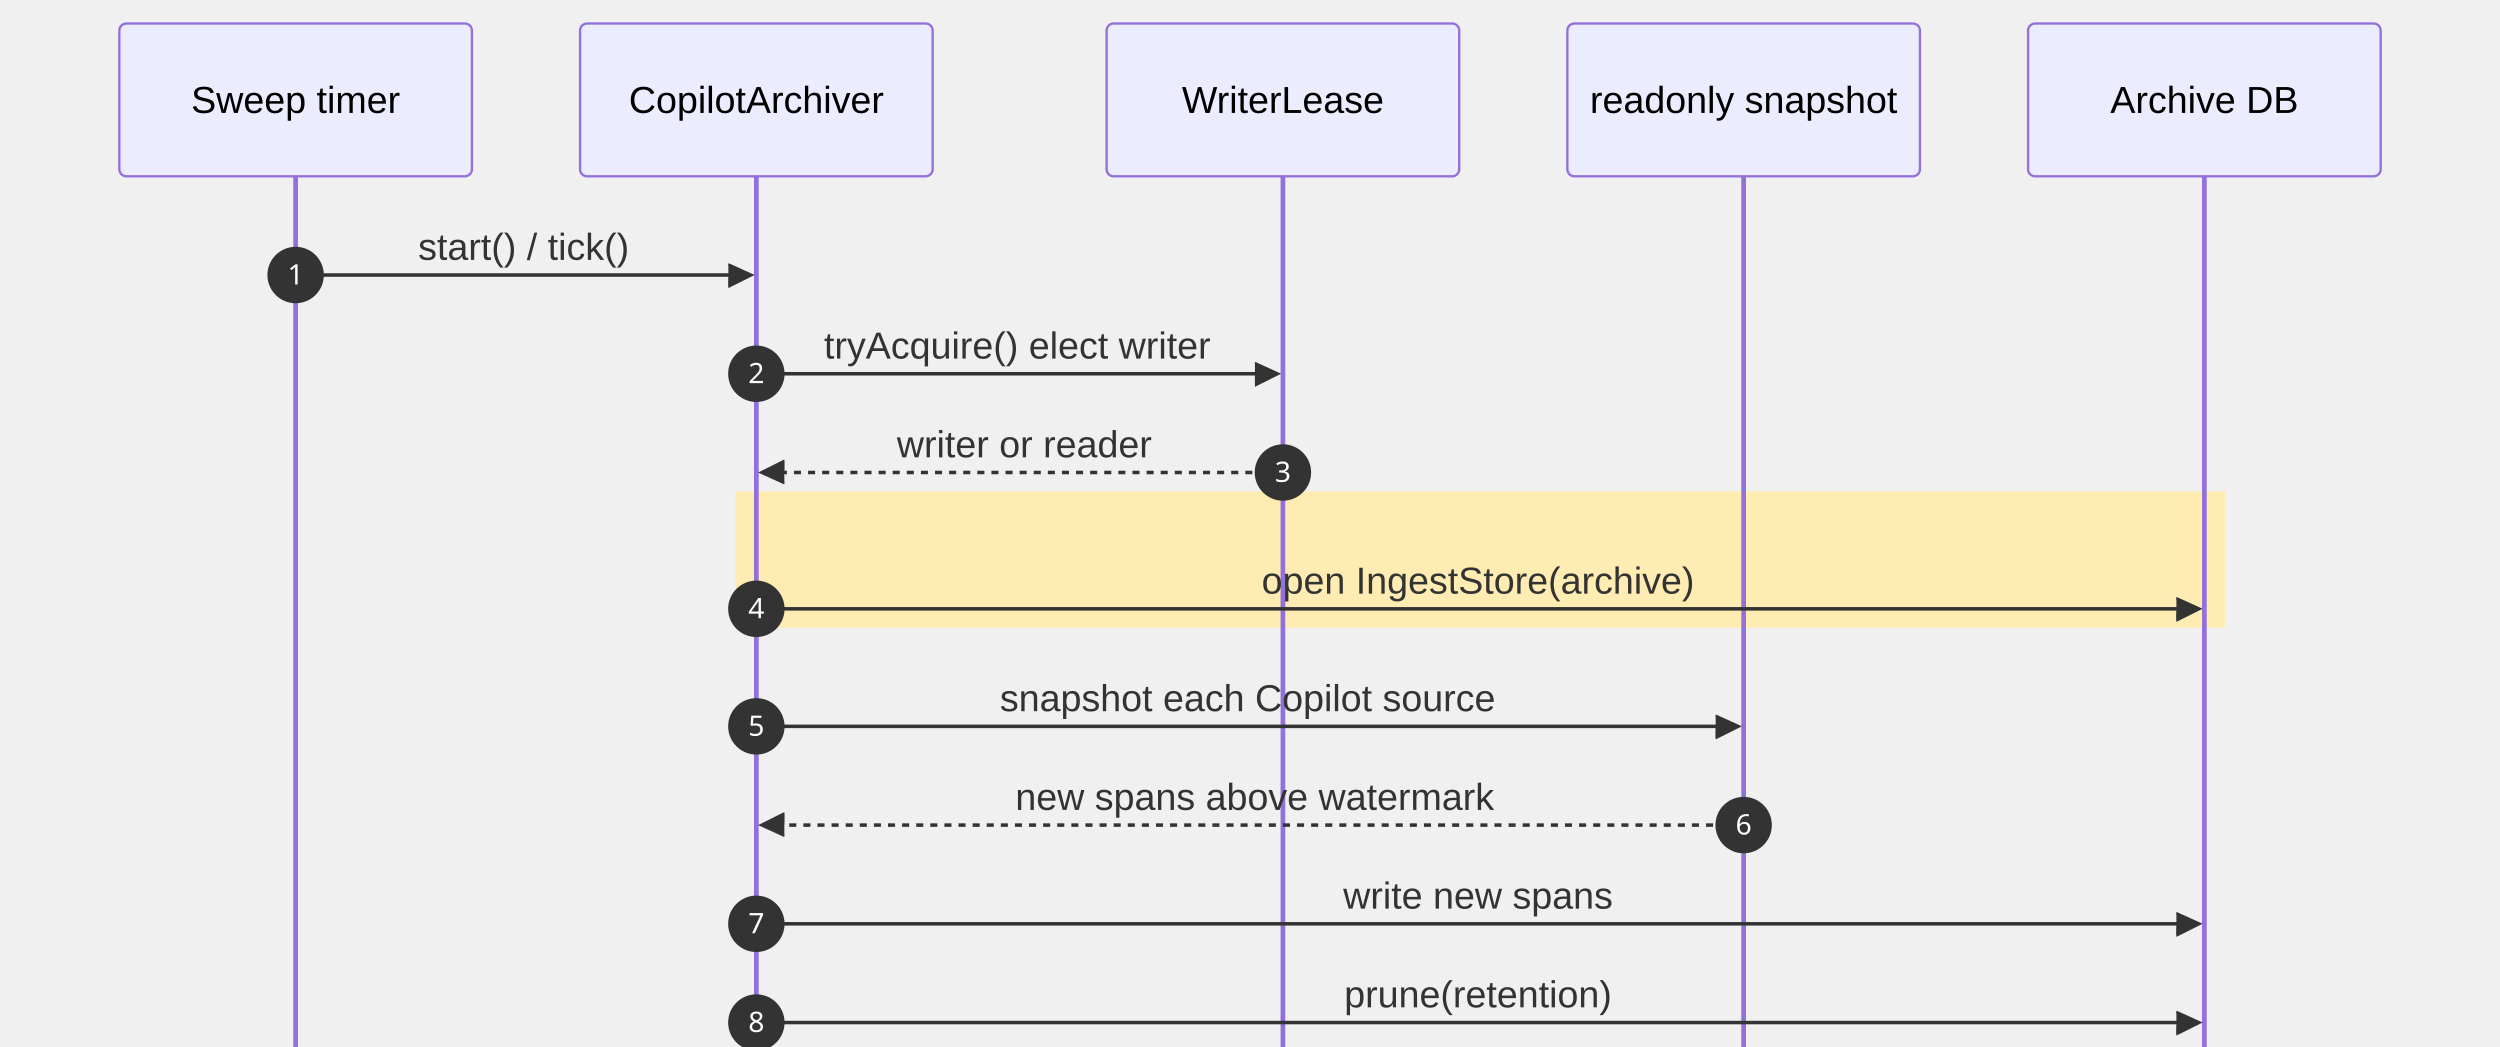
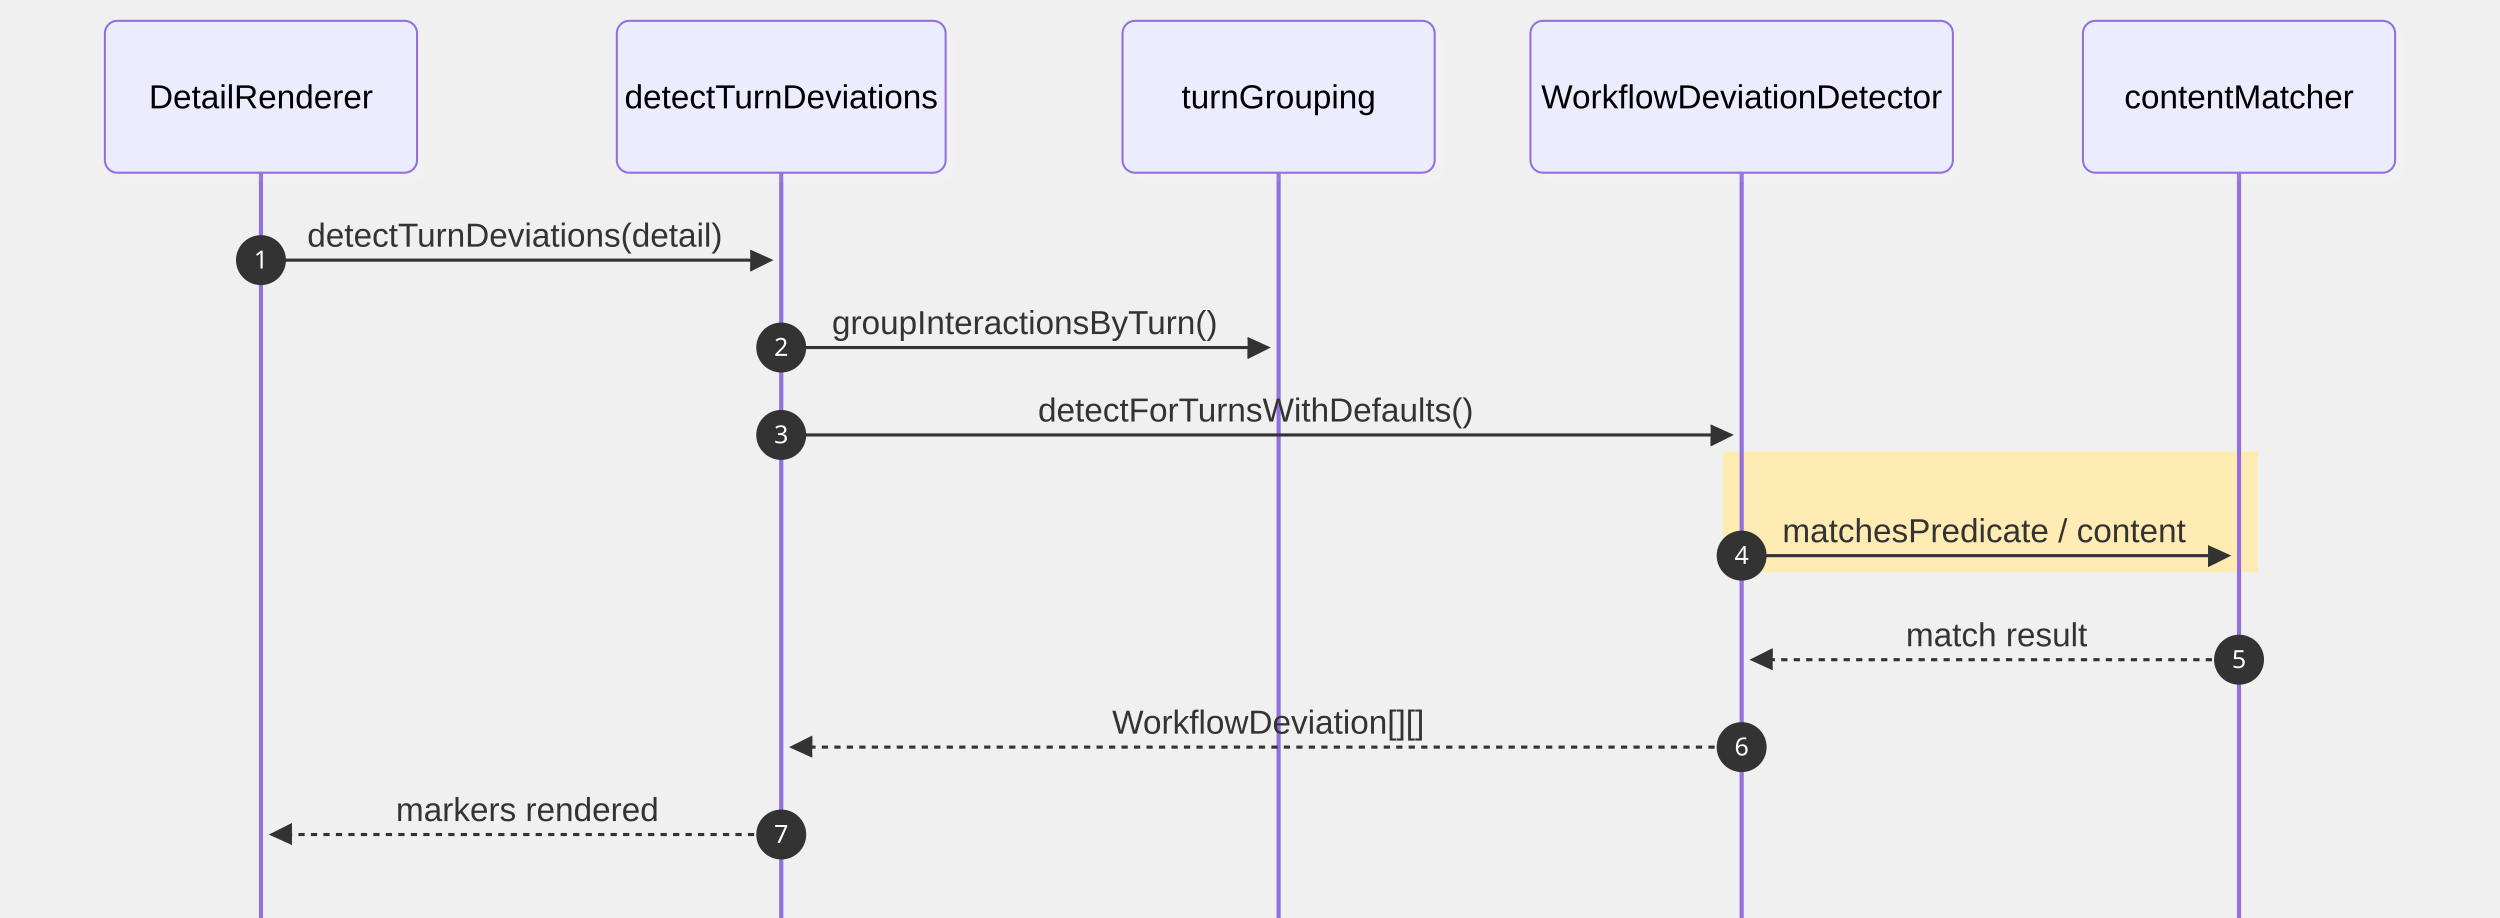
- <svg xmlns="http://www.w3.org/2000/svg" width="760" height="318" id="my-svg" style="max-width:760px;background-color:white;" viewBox="-50 -10 1062 445" role="graphics-document document" aria-roledescription="sequence">
-   <rect x="262" y="199" fill="rgb(255,236,179)" width="634" height="58" class="rect" />
+ <svg xmlns="http://www.w3.org/2000/svg" width="760" height="279" id="my-svg" style="max-width:760px;background-color:white;" viewBox="-50 -10 1200.5 441" role="graphics-document document" aria-roledescription="sequence">
+   <rect x="777.5" y="207" fill="rgb(255,236,179)" width="257" height="58" class="rect" />
  <g>
-     <line id="actor4" x1="887" y1="65" x2="887" y2="2000" class="actor-line 200" stroke-width="0.5px" stroke="#999" name="Store" data-et="life-line" data-id="Store" />
-     <g id="root-4" data-et="participant" data-type="participant" data-id="Store">
-       <rect x="812" y="0" fill="#eaeaea" stroke="#666" width="150" height="65" name="Store" rx="3" ry="3" class="actor actor-top" />
-       <text x="887" y="32.5" dominant-baseline="central" alignment-baseline="central" class="actor actor-box" style="text-anchor: middle; font-size: 16px; font-weight: 400;">
-         <tspan x="887" dy="0">Archive DB</tspan>
+     <line id="actor4" x1="1025.5" y1="73" x2="1025.5" y2="2000" class="actor-line 200" stroke-width="0.5px" stroke="#999" name="Match" data-et="life-line" data-id="Match" />
+     <g id="root-4" data-look="neo" data-et="participant" data-type="participant" data-id="Match">
+       <rect x="950.5" y="0" fill="#eaeaea" stroke="#666" width="150" height="73" name="Match" rx="6" ry="6" class="actor actor-top" data-look="neo" filter="url(#my-svg-drop-shadow)" />
+       <text x="1025.5" y="36.5" dominant-baseline="central" alignment-baseline="central" class="actor actor-box" style="text-anchor: middle; font-size: 16px; font-weight: 400;">
+         <tspan x="1025.5" dy="0">contentMatcher</tspan>
      </text>
    </g>
  </g>
  <g>
-     <line id="actor3" x1="691" y1="65" x2="691" y2="2000" class="actor-line 200" stroke-width="0.5px" stroke="#999" name="Snap" data-et="life-line" data-id="Snap" />
-     <g id="root-3" data-et="participant" data-type="participant" data-id="Snap">
-       <rect x="616" y="0" fill="#eaeaea" stroke="#666" width="150" height="65" name="Snap" rx="3" ry="3" class="actor actor-top" />
-       <text x="691" y="32.5" dominant-baseline="central" alignment-baseline="central" class="actor actor-box" style="text-anchor: middle; font-size: 16px; font-weight: 400;">
-         <tspan x="691" dy="0">readonly snapshot</tspan>
+     <line id="actor3" x1="786.5" y1="73" x2="786.5" y2="2000" class="actor-line 200" stroke-width="0.5px" stroke="#999" name="Det" data-et="life-line" data-id="Det" />
+     <g id="root-3" data-look="neo" data-et="participant" data-type="participant" data-id="Det">
+       <rect x="685" y="0" fill="#eaeaea" stroke="#666" width="203" height="73" name="Det" rx="6" ry="6" class="actor actor-top" data-look="neo" filter="url(#my-svg-drop-shadow)" />
+       <text x="786.5" y="36.5" dominant-baseline="central" alignment-baseline="central" class="actor actor-box" style="text-anchor: middle; font-size: 16px; font-weight: 400;">
+         <tspan x="786.5" dy="0">WorkflowDeviationDetector</tspan>
      </text>
    </g>
  </g>
  <g>
-     <line id="actor2" x1="495" y1="65" x2="495" y2="2000" class="actor-line 200" stroke-width="0.5px" stroke="#999" name="Lease" data-et="life-line" data-id="Lease" />
-     <g id="root-2" data-et="participant" data-type="participant" data-id="Lease">
-       <rect x="420" y="0" fill="#eaeaea" stroke="#666" width="150" height="65" name="Lease" rx="3" ry="3" class="actor actor-top" />
-       <text x="495" y="32.5" dominant-baseline="central" alignment-baseline="central" class="actor actor-box" style="text-anchor: middle; font-size: 16px; font-weight: 400;">
-         <tspan x="495" dy="0">WriterLease</tspan>
+     <line id="actor2" x1="564" y1="73" x2="564" y2="2000" class="actor-line 200" stroke-width="0.5px" stroke="#999" name="Group" data-et="life-line" data-id="Group" />
+     <g id="root-2" data-look="neo" data-et="participant" data-type="participant" data-id="Group">
+       <rect x="489" y="0" fill="#eaeaea" stroke="#666" width="150" height="73" name="Group" rx="6" ry="6" class="actor actor-top" data-look="neo" filter="url(#my-svg-drop-shadow)" />
+       <text x="564" y="36.5" dominant-baseline="central" alignment-baseline="central" class="actor actor-box" style="text-anchor: middle; font-size: 16px; font-weight: 400;">
+         <tspan x="564" dy="0">turnGrouping</tspan>
      </text>
    </g>
  </g>
  <g>
-     <line id="actor1" x1="271" y1="65" x2="271" y2="2000" class="actor-line 200" stroke-width="0.5px" stroke="#999" name="Arch" data-et="life-line" data-id="Arch" />
-     <g id="root-1" data-et="participant" data-type="participant" data-id="Arch">
-       <rect x="196" y="0" fill="#eaeaea" stroke="#666" width="150" height="65" name="Arch" rx="3" ry="3" class="actor actor-top" />
-       <text x="271" y="32.5" dominant-baseline="central" alignment-baseline="central" class="actor actor-box" style="text-anchor: middle; font-size: 16px; font-weight: 400;">
-         <tspan x="271" dy="0">CopilotArchiver</tspan>
+     <line id="actor1" x1="325" y1="73" x2="325" y2="2000" class="actor-line 200" stroke-width="0.5px" stroke="#999" name="Local" data-et="life-line" data-id="Local" />
+     <g id="root-1" data-look="neo" data-et="participant" data-type="participant" data-id="Local">
+       <rect x="246" y="0" fill="#eaeaea" stroke="#666" width="158" height="73" name="Local" rx="6" ry="6" class="actor actor-top" data-look="neo" filter="url(#my-svg-drop-shadow)" />
+       <text x="325" y="36.5" dominant-baseline="central" alignment-baseline="central" class="actor actor-box" style="text-anchor: middle; font-size: 16px; font-weight: 400;">
+         <tspan x="325" dy="0">detectTurnDeviations</tspan>
      </text>
    </g>
  </g>
  <g>
-     <line id="actor0" x1="75" y1="65" x2="75" y2="2000" class="actor-line 200" stroke-width="0.5px" stroke="#999" name="Timer" data-et="life-line" data-id="Timer" />
-     <g id="root-0" data-et="participant" data-type="participant" data-id="Timer">
-       <rect x="0" y="0" fill="#eaeaea" stroke="#666" width="150" height="65" name="Timer" rx="3" ry="3" class="actor actor-top" />
-       <text x="75" y="32.5" dominant-baseline="central" alignment-baseline="central" class="actor actor-box" style="text-anchor: middle; font-size: 16px; font-weight: 400;">
-         <tspan x="75" dy="0">Sweep timer</tspan>
+     <line id="actor0" x1="75" y1="73" x2="75" y2="2000" class="actor-line 200" stroke-width="0.5px" stroke="#999" name="Panel" data-et="life-line" data-id="Panel" />
+     <g id="root-0" data-look="neo" data-et="participant" data-type="participant" data-id="Panel">
+       <rect x="0" y="0" fill="#eaeaea" stroke="#666" width="150" height="73" name="Panel" rx="6" ry="6" class="actor actor-top" data-look="neo" filter="url(#my-svg-drop-shadow)" />
+       <text x="75" y="36.5" dominant-baseline="central" alignment-baseline="central" class="actor actor-box" style="text-anchor: middle; font-size: 16px; font-weight: 400;">
+         <tspan x="75" dy="0">DetailRenderer</tspan>
      </text>
    </g>
  </g>
-   <style>#my-svg{font-family:"trebuchet ms",verdana,arial,sans-serif;font-size:15px;fill:#333;}@keyframes edge-animation-frame{from{stroke-dashoffset:0;}}@keyframes dash{to{stroke-dashoffset:0;}}#my-svg .edge-animation-slow{stroke-dasharray:9,5!important;stroke-dashoffset:900;animation:dash 50s linear infinite;stroke-linecap:round;}#my-svg .edge-animation-fast{stroke-dasharray:9,5!important;stroke-dashoffset:900;animation:dash 20s linear infinite;stroke-linecap:round;}#my-svg .error-icon{fill:#552222;}#my-svg .error-text{fill:#552222;stroke:#552222;}#my-svg .edge-thickness-normal{stroke-width:1px;}#my-svg .edge-thickness-thick{stroke-width:3.5px;}#my-svg .edge-pattern-solid{stroke-dasharray:0;}#my-svg .edge-thickness-invisible{stroke-width:0;fill:none;}#my-svg .edge-pattern-dashed{stroke-dasharray:3;}#my-svg .edge-pattern-dotted{stroke-dasharray:2;}#my-svg .marker{fill:#333333;stroke:#333333;}#my-svg .marker.cross{stroke:#333333;}#my-svg svg{font-family:"trebuchet ms",verdana,arial,sans-serif;font-size:15px;}#my-svg p{margin:0;}#my-svg .actor{stroke:#9370DB;fill:#ECECFF;stroke-width:1;}#my-svg rect.actor.outer-path[data-look="neo"]{filter:drop-shadow(1px 2px 2px rgba(185, 185, 185, 1));}#my-svg rect.note[data-look="neo"]{stroke:#aaaa33;fill:#fff5ad;filter:drop-shadow(1px 2px 2px rgba(185, 185, 185, 1));}#my-svg text.actor&gt;tspan{fill:black;stroke:none;}#my-svg .actor-line{stroke:#9370DB;}#my-svg .innerArc{stroke-width:1.5;stroke-dasharray:none;}#my-svg .messageLine0{stroke-width:1.5;stroke-dasharray:none;stroke:#333;}#my-svg .messageLine1{stroke-width:1.5;stroke-dasharray:2,2;stroke:#333;}#my-svg [id$="-arrowhead"] path{fill:#333;stroke:#333;}#my-svg .sequenceNumber{fill:white;}#my-svg [id$="-sequencenumber"]{fill:#333;}#my-svg [id$="-crosshead"] path{fill:#333;stroke:#333;}#my-svg .messageText{fill:#333;stroke:none;}#my-svg .labelBox{stroke:#9370DB;fill:#ECECFF;filter:none;}#my-svg .labelText,#my-svg .labelText&gt;tspan{fill:black;stroke:none;}#my-svg .loopText,#my-svg .loopText&gt;tspan{fill:black;stroke:none;}#my-svg .sectionTitle,#my-svg .sectionTitle&gt;tspan{fill:black;stroke:none;}#my-svg .loopLine{stroke-width:2px;stroke-dasharray:2,2;stroke:#9370DB;fill:#9370DB;}#my-svg .note{stroke:#aaaa33;fill:#fff5ad;}#my-svg .noteText,#my-svg .noteText&gt;tspan{fill:black;stroke:none;font-weight:normal;}#my-svg .activation0{fill:#f4f4f4;stroke:#666;}#my-svg .activation1{fill:#f4f4f4;stroke:#666;}#my-svg .activation2{fill:#f4f4f4;stroke:#666;}#my-svg .actorPopupMenu{position:absolute;}#my-svg .actorPopupMenuPanel{position:absolute;fill:#ECECFF;box-shadow:0px 8px 16px 0px rgba(0,0,0,0.2);filter:drop-shadow(3px 5px 2px rgb(0 0 0 / 0.4));}#my-svg .actor-man circle,#my-svg line{fill:#ECECFF;stroke-width:2px;}#my-svg g rect.rect{filter:drop-shadow(1px 2px 2px rgba(185, 185, 185, 1));stroke:#9370DB;}#my-svg .node .neo-node{stroke:#9370DB;}#my-svg [data-look="neo"].node rect,#my-svg [data-look="neo"].cluster rect,#my-svg [data-look="neo"].node polygon{stroke:#9370DB;filter:drop-shadow(1px 2px 2px rgba(185, 185, 185, 1));}#my-svg [data-look="neo"].swimlane.cluster rect{filter:none;}#my-svg [data-look="neo"].node path{stroke:#9370DB;stroke-width:1px;}#my-svg [data-look="neo"].node .outer-path{filter:drop-shadow(1px 2px 2px rgba(185, 185, 185, 1));}#my-svg [data-look="neo"].node .neo-line path{stroke:#9370DB;filter:none;}#my-svg [data-look="neo"].node circle{stroke:#9370DB;filter:drop-shadow(1px 2px 2px rgba(185, 185, 185, 1));}#my-svg [data-look="neo"].node circle .state-start{fill:#000000;}#my-svg [data-look="neo"].icon-shape .icon{fill:#9370DB;filter:drop-shadow(1px 2px 2px rgba(185, 185, 185, 1));}#my-svg [data-look="neo"].icon-shape .icon-neo path{stroke:#9370DB;filter:drop-shadow(1px 2px 2px rgba(185, 185, 185, 1));}#my-svg :root{--mermaid-font-family:"trebuchet ms",verdana,arial,sans-serif;}</style>
+   <style>#my-svg{font-family:"trebuchet ms",verdana,arial,sans-serif;font-size:15px;fill:#333;}@keyframes edge-animation-frame{from{stroke-dashoffset:0;}}@keyframes dash{to{stroke-dashoffset:0;}}#my-svg .edge-animation-slow{stroke-dasharray:9,5!important;stroke-dashoffset:900;animation:dash 50s linear infinite;stroke-linecap:round;}#my-svg .edge-animation-fast{stroke-dasharray:9,5!important;stroke-dashoffset:900;animation:dash 20s linear infinite;stroke-linecap:round;}#my-svg .error-icon{fill:#552222;}#my-svg .error-text{fill:#552222;stroke:#552222;}#my-svg .edge-thickness-normal{stroke-width:1px;}#my-svg .edge-thickness-thick{stroke-width:3.5px;}#my-svg .edge-pattern-solid{stroke-dasharray:0;}#my-svg .edge-thickness-invisible{stroke-width:0;fill:none;}#my-svg .edge-pattern-dashed{stroke-dasharray:3;}#my-svg .edge-pattern-dotted{stroke-dasharray:2;}#my-svg .marker{fill:#333333;stroke:#333333;}#my-svg .marker.cross{stroke:#333333;}#my-svg svg{font-family:"trebuchet ms",verdana,arial,sans-serif;font-size:15px;}#my-svg p{margin:0;}#my-svg .actor{stroke:#9370DB;fill:#ECECFF;stroke-width:1;}#my-svg rect.actor.outer-path[data-look="neo"]{filter:drop-shadow(1px 2px 2px rgba(185, 185, 185, 1));}#my-svg rect.note[data-look="neo"]{stroke:#aaaa33;fill:#fff5ad;filter:drop-shadow(1px 2px 2px rgba(185, 185, 185, 1));}#my-svg text.actor&gt;tspan{fill:black;stroke:none;}#my-svg .actor-line{stroke:#9370DB;}#my-svg .innerArc{stroke-width:1.5;stroke-dasharray:none;}#my-svg .messageLine0{stroke-width:1.5;stroke-dasharray:none;stroke:#333;}#my-svg .messageLine1{stroke-width:1.5;stroke-dasharray:2,2;stroke:#333;}#my-svg [id$="-arrowhead"] path{fill:#333;stroke:#333;}#my-svg .sequenceNumber{fill:white;}#my-svg [id$="-sequencenumber"]{fill:#333;}#my-svg [id$="-crosshead"] path{fill:#333;stroke:#333;}#my-svg .messageText{fill:#333;stroke:none;}#my-svg .labelBox{stroke:#9370DB;fill:#ECECFF;filter:drop-shadow(1px 2px 2px rgba(185, 185, 185, 1));}#my-svg .labelText,#my-svg .labelText&gt;tspan{fill:black;stroke:none;}#my-svg .loopText,#my-svg .loopText&gt;tspan{fill:black;stroke:none;}#my-svg .sectionTitle,#my-svg .sectionTitle&gt;tspan{fill:black;stroke:none;}#my-svg .loopLine{stroke-width:2px;stroke-dasharray:2,2;stroke:#9370DB;fill:#9370DB;}#my-svg .note{stroke:#aaaa33;fill:#fff5ad;}#my-svg .noteText,#my-svg .noteText&gt;tspan{fill:black;stroke:none;}#my-svg .activation0{fill:#f4f4f4;stroke:#666;}#my-svg .activation1{fill:#f4f4f4;stroke:#666;}#my-svg .activation2{fill:#f4f4f4;stroke:#666;}#my-svg .actorPopupMenu{position:absolute;}#my-svg .actorPopupMenuPanel{position:absolute;fill:#ECECFF;box-shadow:0px 8px 16px 0px rgba(0,0,0,0.2);filter:drop-shadow(3px 5px 2px rgb(0 0 0 / 0.4));}#my-svg .actor-man circle,#my-svg line{fill:#ECECFF;stroke-width:2px;}#my-svg g rect.rect{filter:drop-shadow(1px 2px 2px rgba(185, 185, 185, 1));stroke:#9370DB;}#my-svg .node .neo-node{stroke:#9370DB;}#my-svg [data-look="neo"].node rect,#my-svg [data-look="neo"].cluster rect,#my-svg [data-look="neo"].node polygon{stroke:#9370DB;filter:drop-shadow(1px 2px 2px rgba(185, 185, 185, 1));}#my-svg [data-look="neo"].swimlane.cluster rect{filter:none;}#my-svg [data-look="neo"].node path{stroke:#9370DB;stroke-width:1px;}#my-svg [data-look="neo"].node .outer-path{filter:drop-shadow(1px 2px 2px rgba(185, 185, 185, 1));}#my-svg [data-look="neo"].node .neo-line path{stroke:#9370DB;filter:none;}#my-svg [data-look="neo"].node circle{stroke:#9370DB;filter:drop-shadow(1px 2px 2px rgba(185, 185, 185, 1));}#my-svg [data-look="neo"].node circle .state-start{fill:#000000;}#my-svg [data-look="neo"].icon-shape .icon{fill:#9370DB;filter:drop-shadow(1px 2px 2px rgba(185, 185, 185, 1));}#my-svg [data-look="neo"].icon-shape .icon-neo path{stroke:#9370DB;filter:drop-shadow(1px 2px 2px rgba(185, 185, 185, 1));}#my-svg :root{--mermaid-font-family:"trebuchet ms",verdana,arial,sans-serif;}</style>
  <g />
  <defs>
    <symbol id="my-svg-computer" width="24" height="24">
      <path transform="scale(.5)" d="M2 2v13h20v-13h-20zm18 11h-16v-9h16v9zm-10.228 6l.466-1h3.524l.467 1h-4.457zm14.228 3h-24l2-6h2.104l-1.33 4h18.45l-1.297-4h2.073l2 6zm-5-10h-14v-7h14v7z" />
    </symbol>
  </defs>
  <defs>
    <symbol id="my-svg-database" fill-rule="evenodd" clip-rule="evenodd">
      <path transform="scale(.5)" d="M12.258.001l.256.004.255.005.253.008.251.01.249.012.247.015.246.016.242.019.241.02.239.023.236.024.233.027.231.028.229.031.225.032.223.034.22.036.217.038.214.04.211.041.208.043.205.045.201.046.198.048.194.05.191.051.187.053.183.054.18.056.175.057.172.059.168.06.163.061.16.063.155.064.15.066.074.033.073.033.071.034.07.034.069.035.068.035.067.035.066.035.064.036.064.036.062.036.06.036.06.037.058.037.058.037.055.038.055.038.053.038.052.038.051.039.05.039.048.039.047.039.045.04.044.04.043.04.041.04.04.041.039.041.037.041.036.041.034.041.033.042.032.042.03.042.029.042.027.042.026.043.024.043.023.043.021.043.02.043.018.044.017.043.015.044.013.044.012.044.011.045.009.044.007.045.006.045.004.045.002.045.001.045v17l-.001.045-.002.045-.004.045-.006.045-.007.045-.009.044-.011.045-.012.044-.013.044-.015.044-.017.043-.018.044-.02.043-.021.043-.023.043-.024.043-.026.043-.027.042-.029.042-.03.042-.032.042-.033.042-.034.041-.036.041-.037.041-.039.041-.04.041-.041.04-.043.04-.044.04-.045.04-.047.039-.048.039-.05.039-.051.039-.052.038-.053.038-.055.038-.055.038-.058.037-.058.037-.06.037-.06.036-.062.036-.064.036-.064.036-.066.035-.067.035-.068.035-.069.035-.07.034-.071.034-.073.033-.074.033-.15.066-.155.064-.16.063-.163.061-.168.06-.172.059-.175.057-.18.056-.183.054-.187.053-.191.051-.194.05-.198.048-.201.046-.205.045-.208.043-.211.041-.214.04-.217.038-.22.036-.223.034-.225.032-.229.031-.231.028-.233.027-.236.024-.239.023-.241.02-.242.019-.246.016-.247.015-.249.012-.251.01-.253.008-.255.005-.256.004-.258.001-.258-.001-.256-.004-.255-.005-.253-.008-.251-.01-.249-.012-.247-.015-.245-.016-.243-.019-.241-.02-.238-.023-.236-.024-.234-.027-.231-.028-.228-.031-.226-.032-.223-.034-.22-.036-.217-.038-.214-.04-.211-.041-.208-.043-.204-.045-.201-.046-.198-.048-.195-.05-.19-.051-.187-.053-.184-.054-.179-.056-.176-.057-.172-.059-.167-.06-.164-.061-.159-.063-.155-.064-.151-.066-.074-.033-.072-.033-.072-.034-.07-.034-.069-.035-.068-.035-.067-.035-.066-.035-.064-.036-.063-.036-.062-.036-.061-.036-.06-.037-.058-.037-.057-.037-.056-.038-.055-.038-.053-.038-.052-.038-.051-.039-.049-.039-.049-.039-.046-.039-.046-.04-.044-.04-.043-.04-.041-.04-.04-.041-.039-.041-.037-.041-.036-.041-.034-.041-.033-.042-.032-.042-.03-.042-.029-.042-.027-.042-.026-.043-.024-.043-.023-.043-.021-.043-.02-.043-.018-.044-.017-.043-.015-.044-.013-.044-.012-.044-.011-.045-.009-.044-.007-.045-.006-.045-.004-.045-.002-.045-.001-.045v-17l.001-.045.002-.045.004-.045.006-.045.007-.045.009-.044.011-.045.012-.044.013-.044.015-.044.017-.043.018-.044.02-.043.021-.043.023-.043.024-.043.026-.043.027-.042.029-.042.03-.042.032-.042.033-.042.034-.041.036-.041.037-.041.039-.041.04-.041.041-.04.043-.04.044-.04.046-.04.046-.039.049-.039.049-.039.051-.039.052-.038.053-.038.055-.038.056-.038.057-.037.058-.037.06-.037.061-.036.062-.036.063-.036.064-.036.066-.035.067-.035.068-.035.069-.035.07-.034.072-.034.072-.033.074-.033.151-.066.155-.064.159-.063.164-.061.167-.06.172-.059.176-.057.179-.056.184-.054.187-.053.19-.051.195-.05.198-.048.201-.046.204-.045.208-.043.211-.041.214-.04.217-.038.22-.036.223-.034.226-.032.228-.031.231-.028.234-.027.236-.024.238-.023.241-.02.243-.019.245-.016.247-.015.249-.012.251-.01.253-.008.255-.005.256-.004.258-.001.258.001zm-9.258 20.499v.01l.001.021.003.021.004.022.005.021.006.022.007.022.009.023.01.022.011.023.012.023.013.023.015.023.016.024.017.023.018.024.019.024.021.024.022.025.023.024.024.025.052.049.056.05.061.051.066.051.07.051.075.051.079.052.084.052.088.052.092.052.097.052.102.051.105.052.11.052.114.051.119.051.123.051.127.05.131.05.135.05.139.048.144.049.147.047.152.047.155.047.16.045.163.045.167.043.171.043.176.041.178.041.183.039.187.039.19.037.194.035.197.035.202.033.204.031.209.03.212.029.216.027.219.025.222.024.226.021.23.02.233.018.236.016.24.015.243.012.246.01.249.008.253.005.256.004.259.001.26-.001.257-.004.254-.005.25-.008.247-.011.244-.012.241-.014.237-.016.233-.018.231-.021.226-.021.224-.024.22-.026.216-.027.212-.028.21-.031.205-.031.202-.034.198-.034.194-.036.191-.037.187-.039.183-.04.179-.04.175-.042.172-.043.168-.044.163-.045.16-.046.155-.046.152-.047.148-.048.143-.049.139-.049.136-.05.131-.05.126-.05.123-.051.118-.052.114-.051.11-.052.106-.052.101-.052.096-.052.092-.052.088-.053.083-.051.079-.052.074-.052.07-.051.065-.051.06-.051.056-.05.051-.05.023-.024.023-.025.021-.024.02-.024.019-.024.018-.024.017-.024.015-.023.014-.024.013-.023.012-.023.01-.023.01-.022.008-.022.006-.022.006-.022.004-.022.004-.021.001-.021.001-.021v-4.127l-.077.055-.08.053-.083.054-.085.053-.087.052-.09.052-.093.051-.095.05-.097.05-.1.049-.102.049-.105.048-.106.047-.109.047-.111.046-.114.045-.115.045-.118.044-.12.043-.122.042-.124.042-.126.041-.128.04-.13.04-.132.038-.134.038-.135.037-.138.037-.139.035-.142.035-.143.034-.144.033-.147.032-.148.031-.15.03-.151.03-.153.029-.154.027-.156.027-.158.026-.159.025-.161.024-.162.023-.163.022-.165.021-.166.02-.167.019-.169.018-.169.017-.171.016-.173.015-.173.014-.175.013-.175.012-.177.011-.178.01-.179.008-.179.008-.181.006-.182.005-.182.004-.184.003-.184.002h-.37l-.184-.002-.184-.003-.182-.004-.182-.005-.181-.006-.179-.008-.179-.008-.178-.01-.176-.011-.176-.012-.175-.013-.173-.014-.172-.015-.171-.016-.17-.017-.169-.018-.167-.019-.166-.02-.165-.021-.163-.022-.162-.023-.161-.024-.159-.025-.157-.026-.156-.027-.155-.027-.153-.029-.151-.03-.15-.03-.148-.031-.146-.032-.145-.033-.143-.034-.141-.035-.14-.035-.137-.037-.136-.037-.134-.038-.132-.038-.13-.04-.128-.04-.126-.041-.124-.042-.122-.042-.12-.044-.117-.043-.116-.045-.113-.045-.112-.046-.109-.047-.106-.047-.105-.048-.102-.049-.1-.049-.097-.05-.095-.05-.093-.052-.09-.051-.087-.052-.085-.053-.083-.054-.08-.054-.077-.054v4.127zm0-5.654v.011l.001.021.003.021.004.021.005.022.006.022.007.022.009.022.01.022.011.023.012.023.013.023.015.024.016.023.017.024.018.024.019.024.021.024.022.024.023.025.024.024.052.05.056.05.061.05.066.051.07.051.075.052.079.051.084.052.088.052.092.052.097.052.102.052.105.052.11.051.114.051.119.052.123.05.127.051.131.05.135.049.139.049.144.048.147.048.152.047.155.046.16.045.163.045.167.044.171.042.176.042.178.04.183.04.187.038.19.037.194.036.197.034.202.033.204.032.209.03.212.028.216.027.219.025.222.024.226.022.23.02.233.018.236.016.24.014.243.012.246.01.249.008.253.006.256.003.259.001.26-.001.257-.003.254-.006.25-.008.247-.01.244-.012.241-.015.237-.016.233-.018.231-.02.226-.022.224-.024.22-.025.216-.027.212-.029.21-.03.205-.032.202-.033.198-.035.194-.036.191-.037.187-.039.183-.039.179-.041.175-.042.172-.043.168-.044.163-.045.16-.045.155-.047.152-.047.148-.048.143-.048.139-.05.136-.049.131-.05.126-.051.123-.051.118-.051.114-.052.11-.052.106-.052.101-.052.096-.052.092-.052.088-.052.083-.052.079-.052.074-.051.07-.052.065-.051.06-.05.056-.051.051-.049.023-.025.023-.024.021-.025.02-.024.019-.024.018-.024.017-.024.015-.023.014-.023.013-.024.012-.022.01-.023.01-.023.008-.022.006-.022.006-.022.004-.021.004-.022.001-.021.001-.021v-4.139l-.077.054-.08.054-.083.054-.085.052-.087.053-.09.051-.093.051-.095.051-.097.05-.1.049-.102.049-.105.048-.106.047-.109.047-.111.046-.114.045-.115.044-.118.044-.12.044-.122.042-.124.042-.126.041-.128.04-.13.039-.132.039-.134.038-.135.037-.138.036-.139.036-.142.035-.143.033-.144.033-.147.033-.148.031-.15.03-.151.03-.153.028-.154.028-.156.027-.158.026-.159.025-.161.024-.162.023-.163.022-.165.021-.166.02-.167.019-.169.018-.169.017-.171.016-.173.015-.173.014-.175.013-.175.012-.177.011-.178.009-.179.009-.179.007-.181.007-.182.005-.182.004-.184.003-.184.002h-.37l-.184-.002-.184-.003-.182-.004-.182-.005-.181-.007-.179-.007-.179-.009-.178-.009-.176-.011-.176-.012-.175-.013-.173-.014-.172-.015-.171-.016-.17-.017-.169-.018-.167-.019-.166-.02-.165-.021-.163-.022-.162-.023-.161-.024-.159-.025-.157-.026-.156-.027-.155-.028-.153-.028-.151-.03-.15-.03-.148-.031-.146-.033-.145-.033-.143-.033-.141-.035-.14-.036-.137-.036-.136-.037-.134-.038-.132-.039-.13-.039-.128-.04-.126-.041-.124-.042-.122-.043-.12-.043-.117-.044-.116-.044-.113-.046-.112-.046-.109-.046-.106-.047-.105-.048-.102-.049-.1-.049-.097-.05-.095-.051-.093-.051-.09-.051-.087-.053-.085-.052-.083-.054-.08-.054-.077-.054v4.139zm0-5.666v.011l.001.02.003.022.004.021.005.022.006.021.007.022.009.023.01.022.011.023.012.023.013.023.015.023.016.024.017.024.018.023.019.024.021.025.022.024.023.024.024.025.052.05.056.05.061.05.066.051.07.051.075.052.079.051.084.052.088.052.092.052.097.052.102.052.105.051.11.052.114.051.119.051.123.051.127.05.131.05.135.05.139.049.144.048.147.048.152.047.155.046.16.045.163.045.167.043.171.043.176.042.178.04.183.04.187.038.19.037.194.036.197.034.202.033.204.032.209.03.212.028.216.027.219.025.222.024.226.021.23.02.233.018.236.017.24.014.243.012.246.01.249.008.253.006.256.003.259.001.26-.001.257-.003.254-.006.25-.008.247-.01.244-.013.241-.014.237-.016.233-.018.231-.02.226-.022.224-.024.22-.025.216-.027.212-.029.21-.03.205-.032.202-.033.198-.035.194-.036.191-.037.187-.039.183-.039.179-.041.175-.042.172-.043.168-.044.163-.045.16-.045.155-.047.152-.047.148-.048.143-.049.139-.049.136-.049.131-.051.126-.05.123-.051.118-.052.114-.051.11-.052.106-.052.101-.052.096-.052.092-.052.088-.052.083-.052.079-.052.074-.052.07-.051.065-.051.06-.051.056-.05.051-.049.023-.025.023-.025.021-.024.02-.024.019-.024.018-.024.017-.024.015-.023.014-.024.013-.023.012-.023.01-.022.01-.023.008-.022.006-.022.006-.022.004-.022.004-.021.001-.021.001-.021v-4.153l-.077.054-.08.054-.083.053-.085.053-.087.053-.09.051-.093.051-.095.051-.097.05-.1.049-.102.048-.105.048-.106.048-.109.046-.111.046-.114.046-.115.044-.118.044-.12.043-.122.043-.124.042-.126.041-.128.04-.13.039-.132.039-.134.038-.135.037-.138.036-.139.036-.142.034-.143.034-.144.033-.147.032-.148.032-.15.03-.151.03-.153.028-.154.028-.156.027-.158.026-.159.024-.161.024-.162.023-.163.023-.165.021-.166.02-.167.019-.169.018-.169.017-.171.016-.173.015-.173.014-.175.013-.175.012-.177.01-.178.01-.179.009-.179.007-.181.006-.182.006-.182.004-.184.003-.184.001-.185.001-.185-.001-.184-.001-.184-.003-.182-.004-.182-.006-.181-.006-.179-.007-.179-.009-.178-.01-.176-.01-.176-.012-.175-.013-.173-.014-.172-.015-.171-.016-.17-.017-.169-.018-.167-.019-.166-.02-.165-.021-.163-.023-.162-.023-.161-.024-.159-.024-.157-.026-.156-.027-.155-.028-.153-.028-.151-.03-.15-.03-.148-.032-.146-.032-.145-.033-.143-.034-.141-.034-.14-.036-.137-.036-.136-.037-.134-.038-.132-.039-.13-.039-.128-.041-.126-.041-.124-.041-.122-.043-.12-.043-.117-.044-.116-.044-.113-.046-.112-.046-.109-.046-.106-.048-.105-.048-.102-.048-.1-.05-.097-.049-.095-.051-.093-.051-.09-.052-.087-.052-.085-.053-.083-.053-.08-.054-.077-.054v4.153zm8.74-8.179l-.257.004-.254.005-.25.008-.247.011-.244.012-.241.014-.237.016-.233.018-.231.021-.226.022-.224.023-.22.026-.216.027-.212.028-.21.031-.205.032-.202.033-.198.034-.194.036-.191.038-.187.038-.183.04-.179.041-.175.042-.172.043-.168.043-.163.045-.16.046-.155.046-.152.048-.148.048-.143.048-.139.049-.136.05-.131.05-.126.051-.123.051-.118.051-.114.052-.11.052-.106.052-.101.052-.096.052-.092.052-.088.052-.083.052-.079.052-.074.051-.07.052-.065.051-.06.05-.056.05-.051.05-.023.025-.023.024-.021.024-.02.025-.019.024-.018.024-.017.023-.015.024-.014.023-.013.023-.012.023-.01.023-.01.022-.008.022-.006.023-.006.021-.004.022-.004.021-.001.021-.001.021.001.021.001.021.004.021.004.022.006.021.006.023.008.022.01.022.01.023.012.023.013.023.014.023.015.024.017.023.018.024.019.024.02.025.021.024.023.024.023.025.051.05.056.05.06.05.065.051.07.052.074.051.079.052.083.052.088.052.092.052.096.052.101.052.106.052.11.052.114.052.118.051.123.051.126.051.131.05.136.05.139.049.143.048.148.048.152.048.155.046.16.046.163.045.168.043.172.043.175.042.179.041.183.04.187.038.191.038.194.036.198.034.202.033.205.032.21.031.212.028.216.027.22.026.224.023.226.022.231.021.233.018.237.016.241.014.244.012.247.011.25.008.254.005.257.004.26.001.26-.001.257-.004.254-.005.25-.008.247-.011.244-.012.241-.014.237-.016.233-.018.231-.021.226-.022.224-.023.22-.026.216-.027.212-.028.21-.031.205-.032.202-.033.198-.034.194-.036.191-.038.187-.038.183-.04.179-.041.175-.042.172-.043.168-.043.163-.045.16-.046.155-.046.152-.048.148-.048.143-.048.139-.049.136-.05.131-.05.126-.051.123-.051.118-.051.114-.052.11-.052.106-.052.101-.052.096-.052.092-.052.088-.052.083-.052.079-.052.074-.051.07-.052.065-.051.06-.05.056-.05.051-.05.023-.025.023-.024.021-.024.02-.025.019-.024.018-.024.017-.023.015-.024.014-.023.013-.023.012-.023.01-.023.01-.022.008-.022.006-.023.006-.021.004-.022.004-.021.001-.021.001-.021-.001-.021-.001-.021-.004-.021-.004-.022-.006-.021-.006-.023-.008-.022-.01-.022-.01-.023-.012-.023-.013-.023-.014-.023-.015-.024-.017-.023-.018-.024-.019-.024-.02-.025-.021-.024-.023-.024-.023-.025-.051-.05-.056-.05-.06-.05-.065-.051-.07-.052-.074-.051-.079-.052-.083-.052-.088-.052-.092-.052-.096-.052-.101-.052-.106-.052-.11-.052-.114-.052-.118-.051-.123-.051-.126-.051-.131-.05-.136-.05-.139-.049-.143-.048-.148-.048-.152-.048-.155-.046-.16-.046-.163-.045-.168-.043-.172-.043-.175-.042-.179-.041-.183-.04-.187-.038-.191-.038-.194-.036-.198-.034-.202-.033-.205-.032-.21-.031-.212-.028-.216-.027-.22-.026-.224-.023-.226-.022-.231-.021-.233-.018-.237-.016-.241-.014-.244-.012-.247-.011-.25-.008-.254-.005-.257-.004-.26-.001-.26.001z" />
    </symbol>
  </defs>
  <defs>
    <symbol id="my-svg-clock" width="24" height="24">
      <path transform="scale(.5)" d="M12 2c5.514 0 10 4.486 10 10s-4.486 10-10 10-10-4.486-10-10 4.486-10 10-10zm0-2c-6.627 0-12 5.373-12 12s5.373 12 12 12 12-5.373 12-12-5.373-12-12-12zm5.848 12.459c.202.038.202.333.001.372-1.907.361-6.045 1.111-6.547 1.111-.719 0-1.301-.582-1.301-1.301 0-.512.77-5.447 1.125-7.445.034-.192.312-.181.343.014l.985 6.238 5.394 1.011z" />
    </symbol>
  </defs>
  <defs>
    <marker id="my-svg-arrowhead" refX="7.9" refY="5" markerUnits="userSpaceOnUse" markerWidth="12" markerHeight="12" orient="auto-start-reverse">
      <path d="M -1 0 L 10 5 L 0 10 z" />
    </marker>
  </defs>
  <defs>
    <marker id="my-svg-crosshead" markerWidth="15" markerHeight="8" orient="auto" refX="4" refY="4.5">
      <path fill="none" stroke="#000000" stroke-width="1pt" d="M 1,2 L 6,7 M 6,2 L 1,7" style="stroke-dasharray: 0, 0;" />
    </marker>
  </defs>
  <defs>
    <marker id="my-svg-filled-head" refX="15.5" refY="7" markerWidth="20" markerHeight="28" orient="auto">
      <path d="M 18,7 L9,13 L14,7 L9,1 Z" />
    </marker>
  </defs>
  <defs>
    <marker id="my-svg-sequencenumber" refX="15" refY="15" markerWidth="60" markerHeight="40" orient="auto">
      <circle cx="15" cy="15" r="6" />
    </marker>
  </defs>
  <defs>
    <marker id="my-svg-solidTopArrowHead" refX="7.9" refY="7.25" markerUnits="userSpaceOnUse" markerWidth="12" markerHeight="12" orient="auto-start-reverse">
      <path d="M 0 0 L 10 8 L 0 8 z" />
    </marker>
  </defs>
  <defs>
    <marker id="my-svg-solidBottomArrowHead" refX="7.9" refY="0.75" markerUnits="userSpaceOnUse" markerWidth="12" markerHeight="12" orient="auto-start-reverse">
      <path d="M 0 0 L 10 0 L 0 8 z" />
    </marker>
  </defs>
  <defs>
    <marker id="my-svg-stickTopArrowHead" refX="7.5" refY="7" markerUnits="userSpaceOnUse" markerWidth="12" markerHeight="12" orient="auto-start-reverse">
      <path d="M 0 0 L 7 7" stroke="black" stroke-width="1.5" fill="none" />
    </marker>
  </defs>
  <defs>
    <marker id="my-svg-stickBottomArrowHead" refX="7.5" refY="0" markerUnits="userSpaceOnUse" markerWidth="12" markerHeight="12" orient="auto-start-reverse">
      <path d="M 0 7 L 7 0" stroke="black" stroke-width="1.5" fill="none" />
    </marker>
  </defs>
-   <text x="172" y="80" text-anchor="middle" dominant-baseline="middle" alignment-baseline="middle" class="messageText" dy="1em" style="font-size: 16px; font-weight: 400;">start() / tick()</text>
-   <line x1="82" y1="107" x2="267" y2="107" class="messageLine0" data-et="message" data-id="i1" data-from="Timer" data-to="Arch" stroke-width="2" stroke="none" marker-end="url(#my-svg-arrowhead)" style="fill: none;" />
-   <line x1="75" y1="107" x2="75" y2="107" stroke-width="0" marker-start="url(#my-svg-sequencenumber)" />
-   <text x="75" y="111" font-family="sans-serif" font-size="12px" text-anchor="middle" class="sequenceNumber">1</text>
-   <text x="382" y="122" text-anchor="middle" dominant-baseline="middle" alignment-baseline="middle" class="messageText" dy="1em" style="font-size: 16px; font-weight: 400;">tryAcquire() elect writer</text>
-   <line x1="278" y1="149" x2="491" y2="149" class="messageLine0" data-et="message" data-id="i2" data-from="Arch" data-to="Lease" stroke-width="2" stroke="none" marker-end="url(#my-svg-arrowhead)" style="fill: none;" />
-   <line x1="271" y1="149" x2="271" y2="149" stroke-width="0" marker-start="url(#my-svg-sequencenumber)" />
-   <text x="271" y="153" font-family="sans-serif" font-size="12px" text-anchor="middle" class="sequenceNumber">2</text>
-   <text x="385" y="164" text-anchor="middle" dominant-baseline="middle" alignment-baseline="middle" class="messageText" dy="1em" style="font-size: 16px; font-weight: 400;">writer or reader</text>
-   <line x1="500" y1="191" x2="275" y2="191" class="messageLine1" data-et="message" data-id="i3" data-from="Lease" data-to="Arch" stroke-width="2" stroke="none" marker-end="url(#my-svg-arrowhead)" style="stroke-dasharray: 3, 3; fill: none;" />
-   <line x1="495" y1="191" x2="495" y2="191" stroke-width="0" marker-start="url(#my-svg-sequencenumber)" />
-   <text x="495" y="195" font-family="sans-serif" font-size="12px" text-anchor="middle" class="sequenceNumber">3</text>
-   <text x="578" y="222" text-anchor="middle" dominant-baseline="middle" alignment-baseline="middle" class="messageText" dy="1em" style="font-size: 16px; font-weight: 400;">open IngestStore(archive)</text>
-   <line x1="278" y1="249" x2="883" y2="249" class="messageLine0" data-et="message" data-id="i5" data-from="Arch" data-to="Store" stroke-width="2" stroke="none" marker-end="url(#my-svg-arrowhead)" style="fill: none;" />
-   <line x1="271" y1="249" x2="271" y2="249" stroke-width="0" marker-start="url(#my-svg-sequencenumber)" />
-   <text x="271" y="253" font-family="sans-serif" font-size="12px" text-anchor="middle" class="sequenceNumber">4</text>
-   <text x="480" y="272" text-anchor="middle" dominant-baseline="middle" alignment-baseline="middle" class="messageText" dy="1em" style="font-size: 16px; font-weight: 400;">snapshot each Copilot source</text>
-   <line x1="278" y1="299" x2="687" y2="299" class="messageLine0" data-et="message" data-id="i7" data-from="Arch" data-to="Snap" stroke-width="2" stroke="none" marker-end="url(#my-svg-arrowhead)" style="fill: none;" />
-   <line x1="271" y1="299" x2="271" y2="299" stroke-width="0" marker-start="url(#my-svg-sequencenumber)" />
-   <text x="271" y="303" font-family="sans-serif" font-size="12px" text-anchor="middle" class="sequenceNumber">5</text>
-   <text x="483" y="314" text-anchor="middle" dominant-baseline="middle" alignment-baseline="middle" class="messageText" dy="1em" style="font-size: 16px; font-weight: 400;">new spans above watermark</text>
-   <line x1="696" y1="341" x2="275" y2="341" class="messageLine1" data-et="message" data-id="i8" data-from="Snap" data-to="Arch" stroke-width="2" stroke="none" marker-end="url(#my-svg-arrowhead)" style="stroke-dasharray: 3, 3; fill: none;" />
-   <line x1="691" y1="341" x2="691" y2="341" stroke-width="0" marker-start="url(#my-svg-sequencenumber)" />
-   <text x="691" y="345" font-family="sans-serif" font-size="12px" text-anchor="middle" class="sequenceNumber">6</text>
-   <text x="578" y="356" text-anchor="middle" dominant-baseline="middle" alignment-baseline="middle" class="messageText" dy="1em" style="font-size: 16px; font-weight: 400;">write new spans</text>
-   <line x1="278" y1="383" x2="883" y2="383" class="messageLine0" data-et="message" data-id="i9" data-from="Arch" data-to="Store" stroke-width="2" stroke="none" marker-end="url(#my-svg-arrowhead)" style="fill: none;" />
-   <line x1="271" y1="383" x2="271" y2="383" stroke-width="0" marker-start="url(#my-svg-sequencenumber)" />
-   <text x="271" y="387" font-family="sans-serif" font-size="12px" text-anchor="middle" class="sequenceNumber">7</text>
-   <text x="578" y="398" text-anchor="middle" dominant-baseline="middle" alignment-baseline="middle" class="messageText" dy="1em" style="font-size: 16px; font-weight: 400;">prune(retention)</text>
-   <line x1="278" y1="425" x2="883" y2="425" class="messageLine0" data-et="message" data-id="i10" data-from="Arch" data-to="Store" stroke-width="2" stroke="none" marker-end="url(#my-svg-arrowhead)" style="fill: none;" />
-   <line x1="271" y1="425" x2="271" y2="425" stroke-width="0" marker-start="url(#my-svg-sequencenumber)" />
-   <text x="271" y="429" font-family="sans-serif" font-size="12px" text-anchor="middle" class="sequenceNumber">8</text>
+   <defs>
+     <filter id="my-svg-drop-shadow" height="130%" width="130%">
+       <feDropShadow dx="4" dy="4" stdDeviation="0" flood-opacity="0.06" flood-color="#FFFFFF" />
+     </filter>
+   </defs>
+   <text x="197" y="88" text-anchor="middle" dominant-baseline="middle" alignment-baseline="middle" class="messageText" dy="1em" style="font-size: 16px; font-weight: 400;">detectTurnDeviations(detail)</text>
+   <line x1="82" y1="115" x2="318" y2="115" class="messageLine0" data-et="message" data-id="i1" data-from="Panel" data-to="Local" stroke-width="2" stroke="none" marker-end="url(#my-svg-arrowhead)" style="fill: none;" />
+   <line x1="75" y1="115" x2="75" y2="115" stroke-width="0" marker-start="url(#my-svg-sequencenumber)" />
+   <text x="75" y="119" font-family="sans-serif" font-size="12px" text-anchor="middle" class="sequenceNumber">1</text>
+   <text x="442" y="130" text-anchor="middle" dominant-baseline="middle" alignment-baseline="middle" class="messageText" dy="1em" style="font-size: 16px; font-weight: 400;">groupInteractionsByTurn()</text>
+   <line x1="332" y1="157" x2="557" y2="157" class="messageLine0" data-et="message" data-id="i2" data-from="Local" data-to="Group" stroke-width="2" stroke="none" marker-end="url(#my-svg-arrowhead)" style="fill: none;" />
+   <line x1="325" y1="157" x2="325" y2="157" stroke-width="0" marker-start="url(#my-svg-sequencenumber)" />
+   <text x="325" y="161" font-family="sans-serif" font-size="12px" text-anchor="middle" class="sequenceNumber">2</text>
+   <text x="553" y="172" text-anchor="middle" dominant-baseline="middle" alignment-baseline="middle" class="messageText" dy="1em" style="font-size: 16px; font-weight: 400;">detectForTurnsWithDefaults()</text>
+   <line x1="332" y1="199" x2="779.5" y2="199" class="messageLine0" data-et="message" data-id="i3" data-from="Local" data-to="Det" stroke-width="2" stroke="none" marker-end="url(#my-svg-arrowhead)" style="fill: none;" />
+   <line x1="325" y1="199" x2="325" y2="199" stroke-width="0" marker-start="url(#my-svg-sequencenumber)" />
+   <text x="325" y="203" font-family="sans-serif" font-size="12px" text-anchor="middle" class="sequenceNumber">3</text>
+   <text x="903" y="230" text-anchor="middle" dominant-baseline="middle" alignment-baseline="middle" class="messageText" dy="1em" style="font-size: 16px; font-weight: 400;">matchesPredicate / content</text>
+   <line x1="793.5" y1="257" x2="1018.5" y2="257" class="messageLine0" data-et="message" data-id="i5" data-from="Det" data-to="Match" stroke-width="2" stroke="none" marker-end="url(#my-svg-arrowhead)" style="fill: none;" />
+   <line x1="786.5" y1="257" x2="786.5" y2="257" stroke-width="0" marker-start="url(#my-svg-sequencenumber)" />
+   <text x="786.5" y="261" font-family="sans-serif" font-size="12px" text-anchor="middle" class="sequenceNumber">4</text>
+   <text x="909" y="280" text-anchor="middle" dominant-baseline="middle" alignment-baseline="middle" class="messageText" dy="1em" style="font-size: 16px; font-weight: 400;">match result</text>
+   <line x1="1030.5" y1="307" x2="793.5" y2="307" class="messageLine1" data-et="message" data-id="i7" data-from="Match" data-to="Det" stroke-width="2" stroke="none" marker-end="url(#my-svg-arrowhead)" style="stroke-dasharray: 3, 3; fill: none;" />
+   <line x1="1025.5" y1="307" x2="1025.5" y2="307" stroke-width="0" marker-start="url(#my-svg-sequencenumber)" />
+   <text x="1025.5" y="311" font-family="sans-serif" font-size="12px" text-anchor="middle" class="sequenceNumber">5</text>
+   <text x="559" y="322" text-anchor="middle" dominant-baseline="middle" alignment-baseline="middle" class="messageText" dy="1em" style="font-size: 16px; font-weight: 400;">WorkflowDeviation[][]</text>
+   <line x1="791.5" y1="349" x2="332" y2="349" class="messageLine1" data-et="message" data-id="i8" data-from="Det" data-to="Local" stroke-width="2" stroke="none" marker-end="url(#my-svg-arrowhead)" style="stroke-dasharray: 3, 3; fill: none;" />
+   <line x1="786.5" y1="349" x2="786.5" y2="349" stroke-width="0" marker-start="url(#my-svg-sequencenumber)" />
+   <text x="786.5" y="353" font-family="sans-serif" font-size="12px" text-anchor="middle" class="sequenceNumber">6</text>
+   <text x="203" y="364" text-anchor="middle" dominant-baseline="middle" alignment-baseline="middle" class="messageText" dy="1em" style="font-size: 16px; font-weight: 400;">markers rendered</text>
+   <line x1="330" y1="391" x2="82" y2="391" class="messageLine1" data-et="message" data-id="i9" data-from="Local" data-to="Panel" stroke-width="2" stroke="none" marker-end="url(#my-svg-arrowhead)" style="stroke-dasharray: 3, 3; fill: none;" />
+   <line x1="325" y1="391" x2="325" y2="391" stroke-width="0" marker-start="url(#my-svg-sequencenumber)" />
+   <text x="325" y="395" font-family="sans-serif" font-size="12px" text-anchor="middle" class="sequenceNumber">7</text>
</svg>
